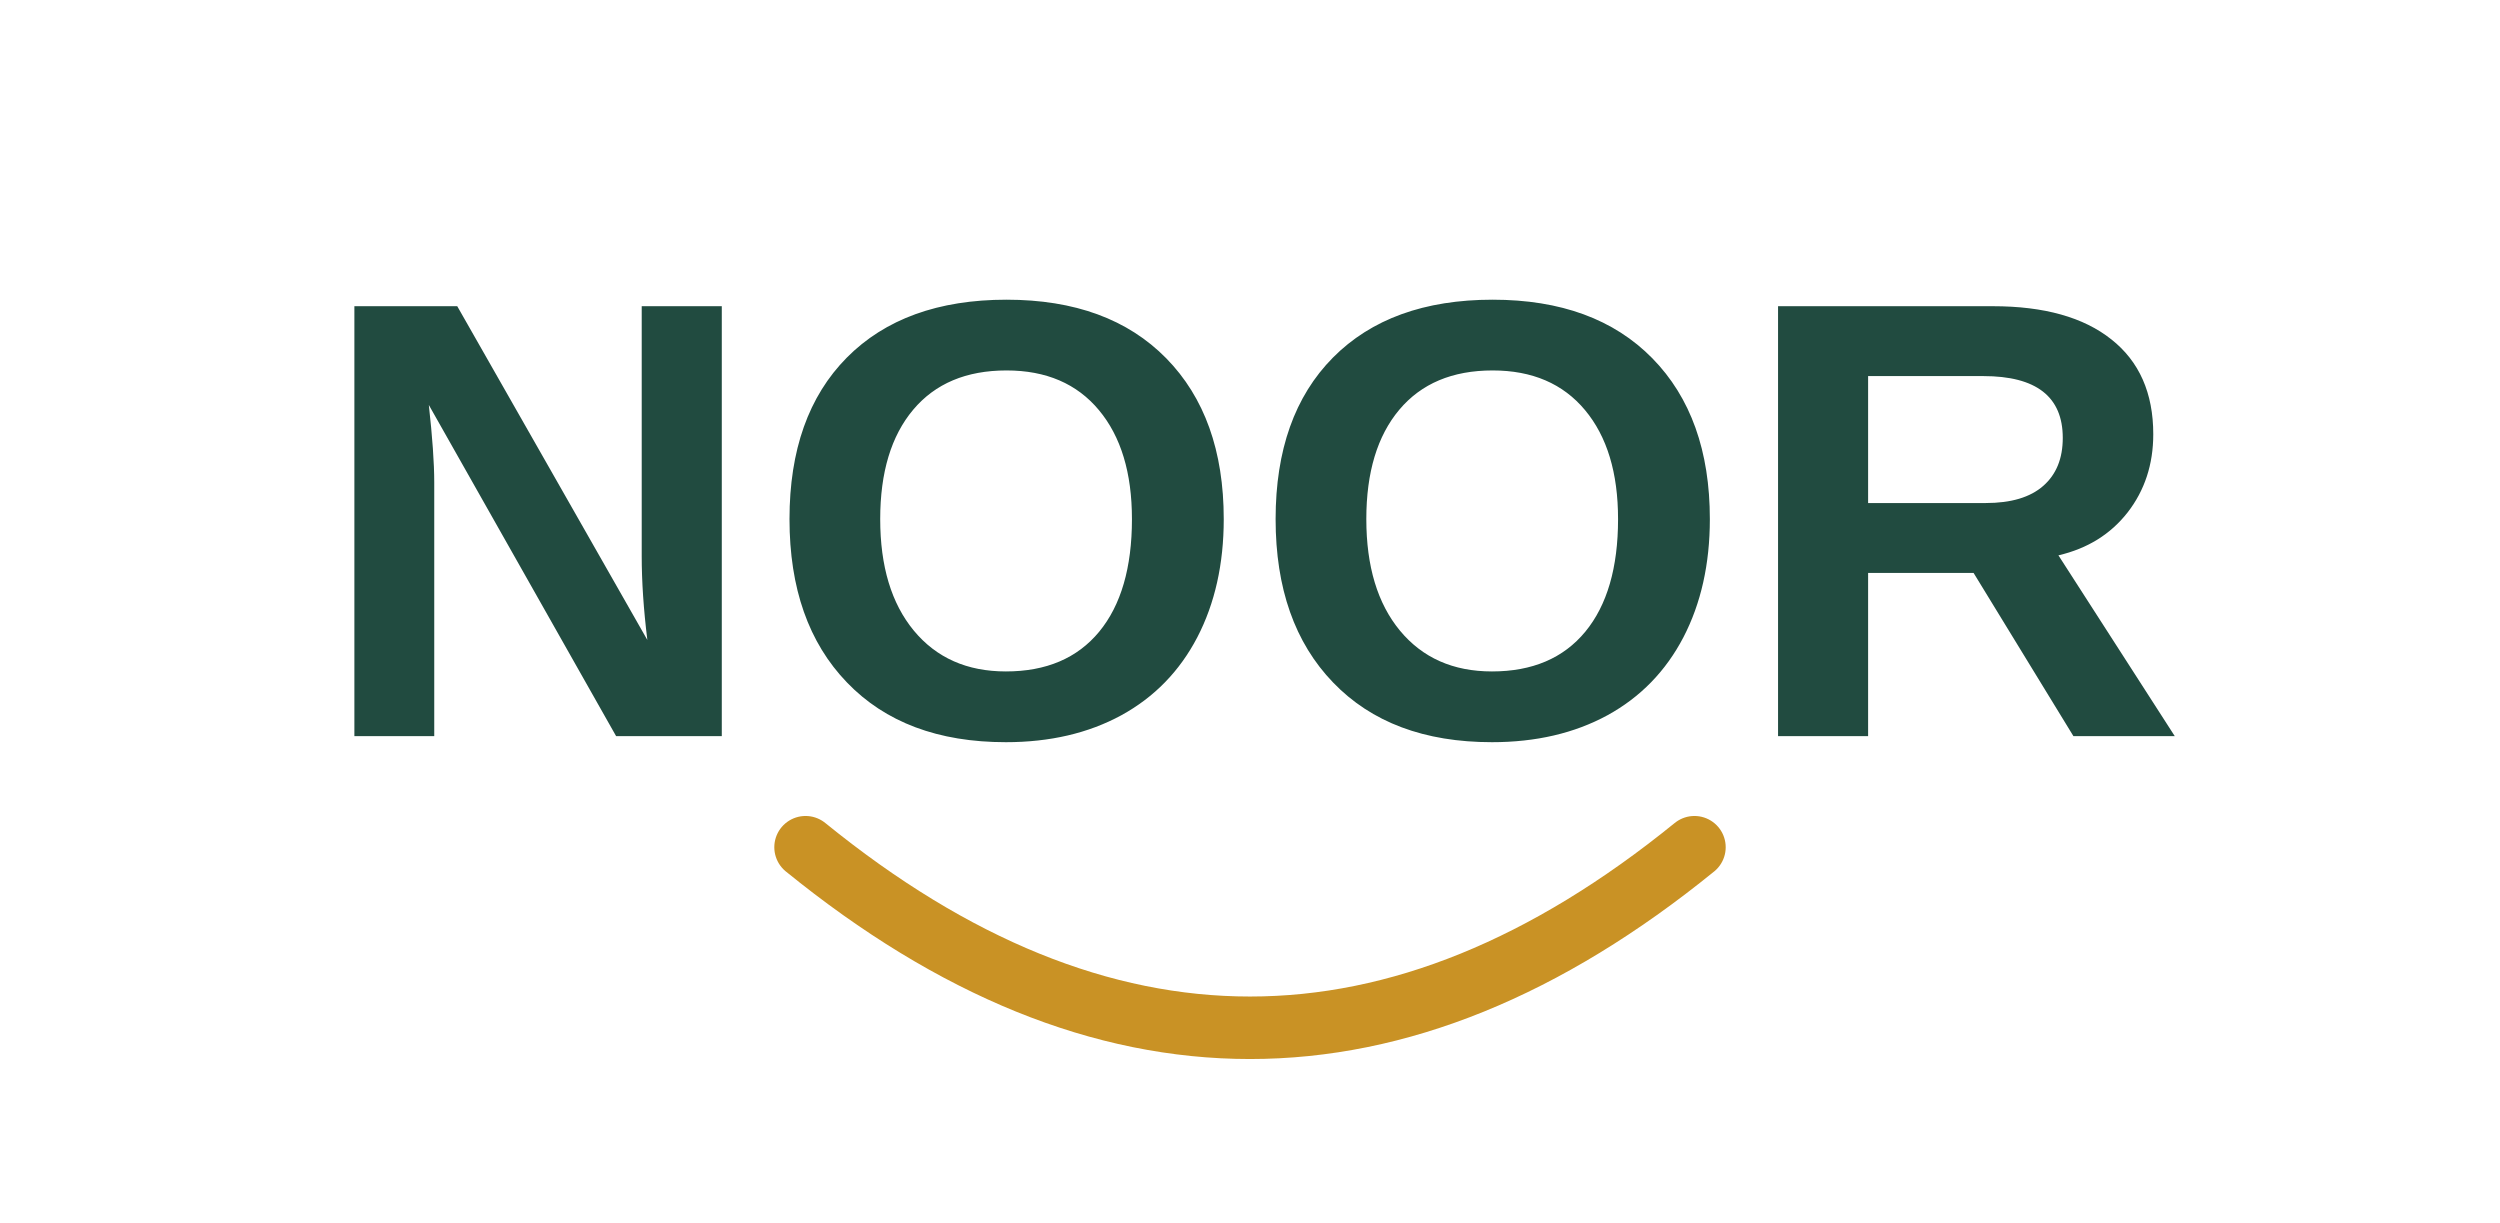
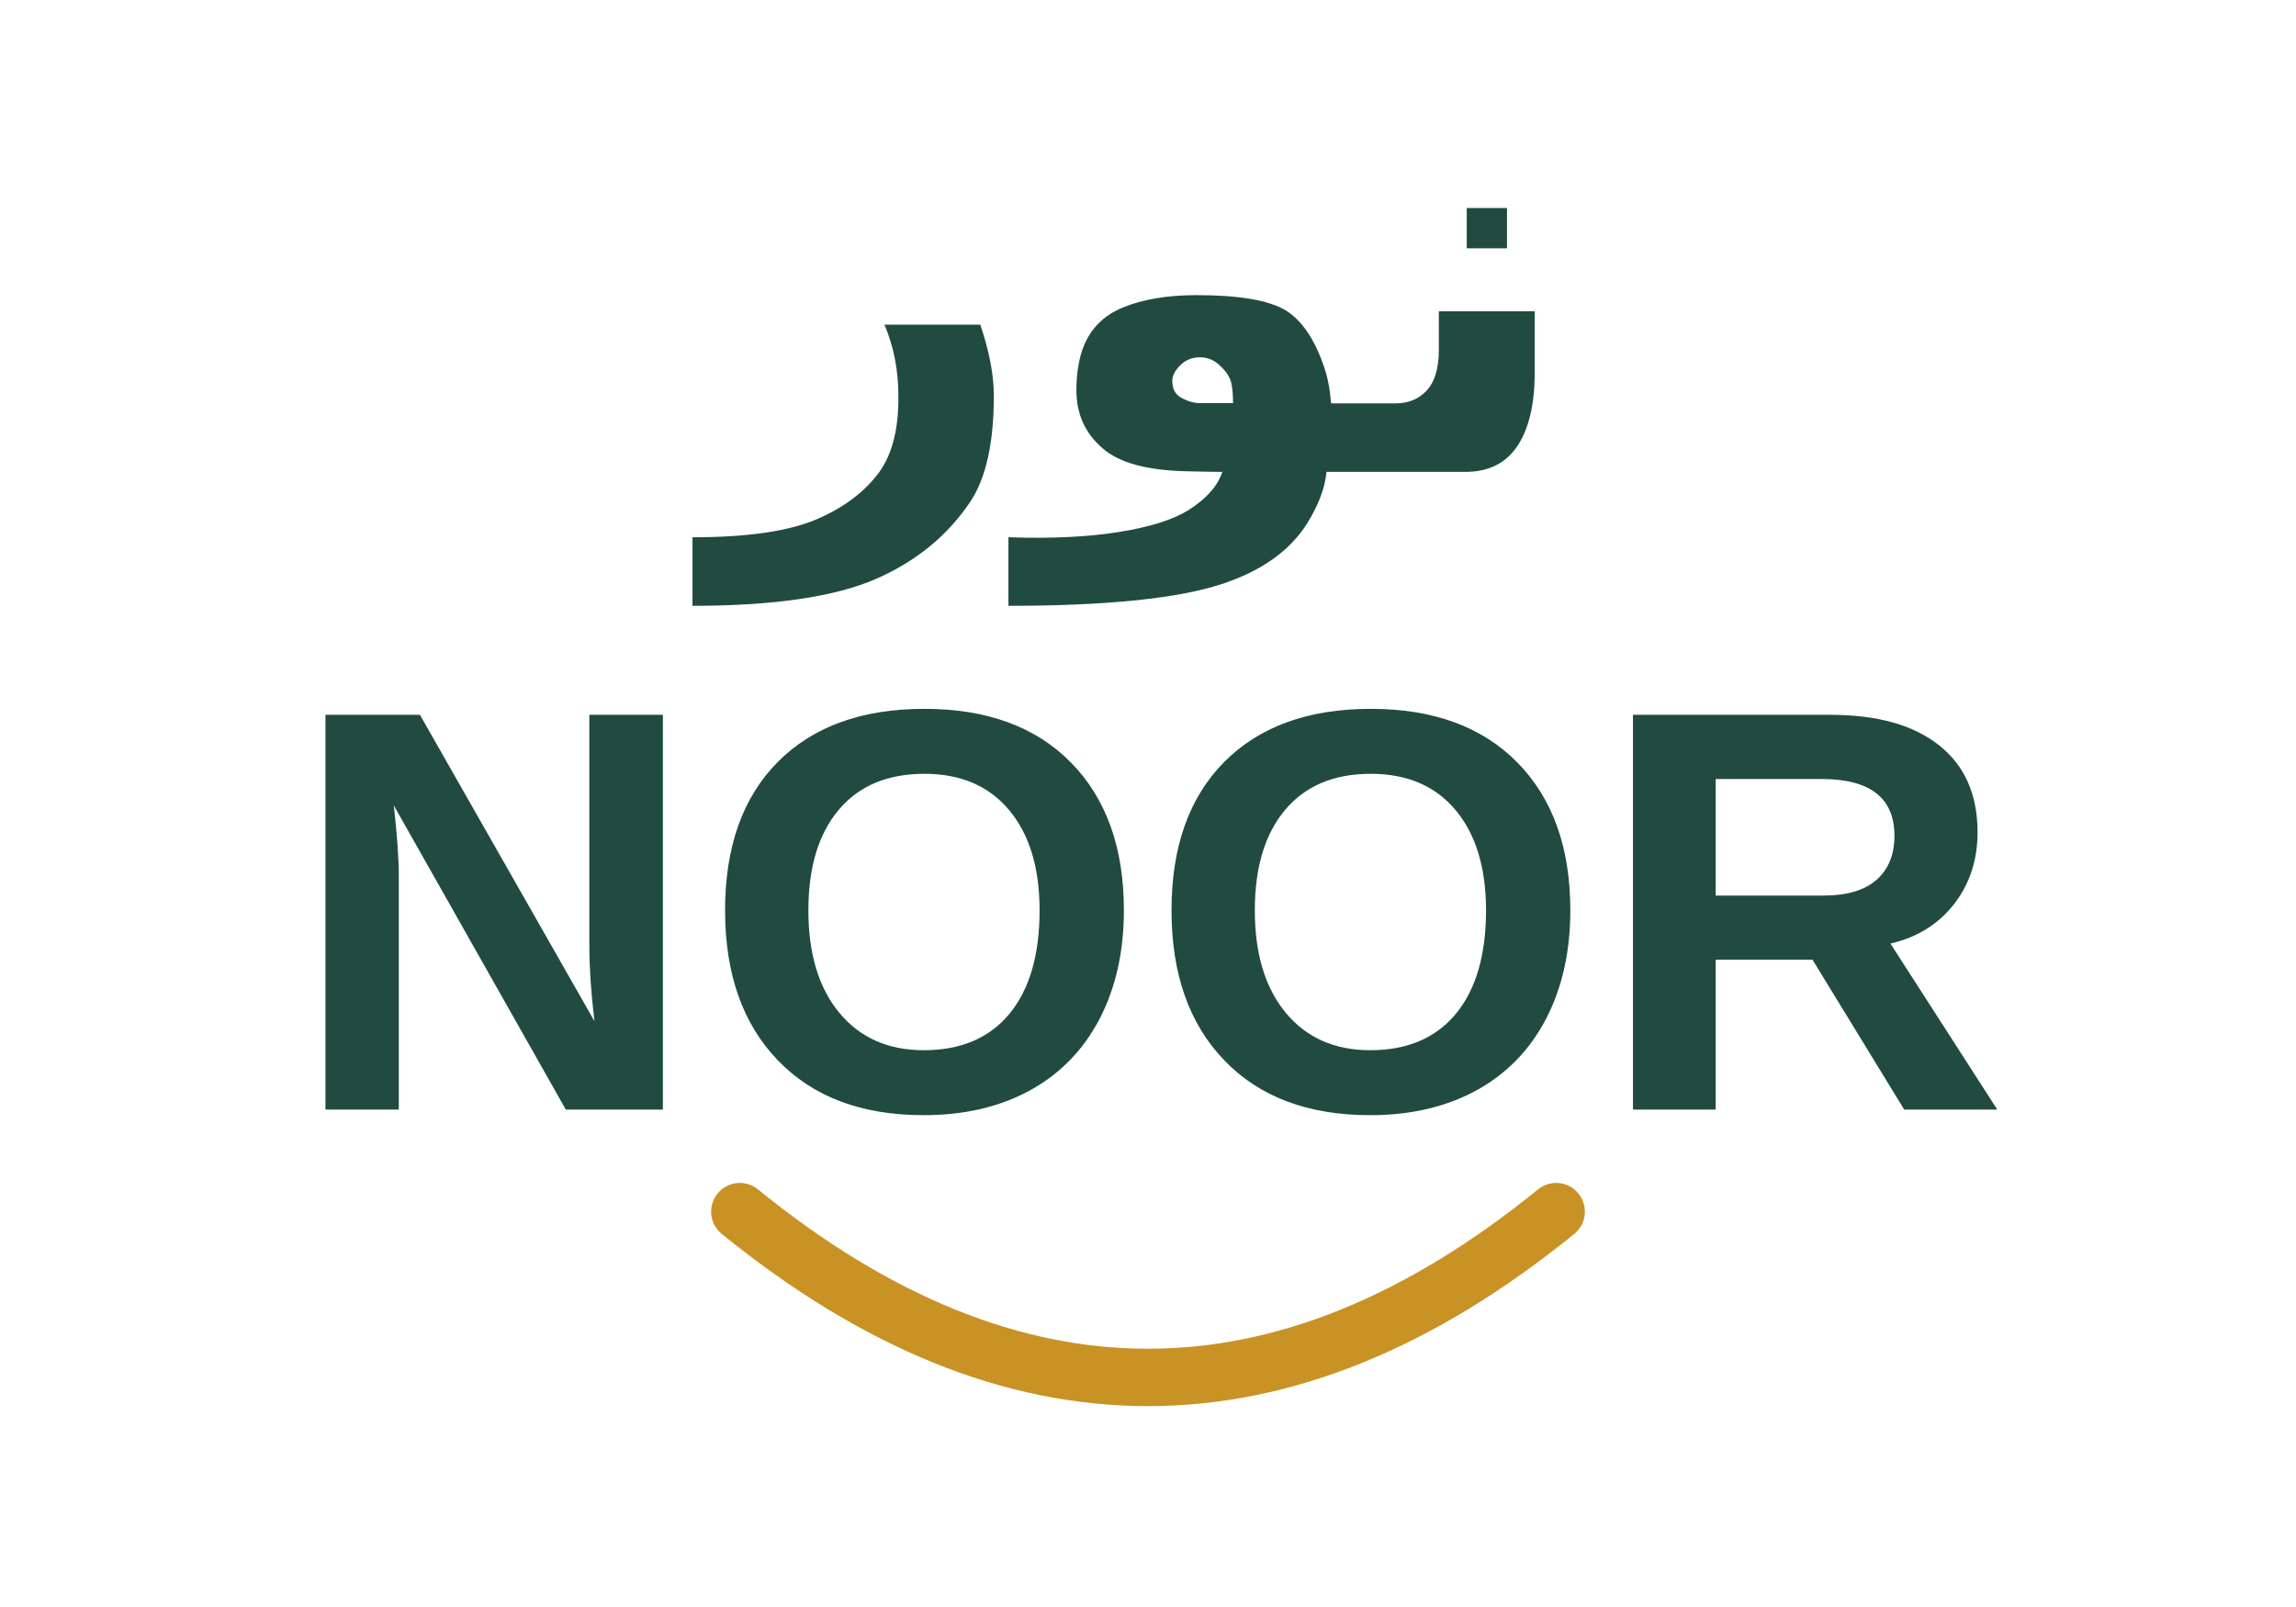
- <svg xmlns="http://www.w3.org/2000/svg" viewBox="0 0 180 88" role="img" aria-label="NOOR">
-   <g fill="#214b40" font-family="Arial,Helvetica,sans-serif" font-weight="700" font-size="45" text-anchor="middle">
-     <text x="90" y="53" textLength="148" lengthAdjust="spacingAndGlyphs">NOOR</text>
-   </g>
-   <path d="M58 61 Q90 87 122 61" fill="none" stroke="#c99225" stroke-width="4.5" stroke-linecap="round" />
+ <svg xmlns="http://www.w3.org/2000/svg" viewBox="0 0 180 126" role="img" aria-label="نور NOOR">
+   <text x="90" y="37" direction="rtl" text-anchor="middle" font-family="Tahoma,Arial,sans-serif" font-size="43" font-weight="700" fill="#214b40">نور</text>
+   <text x="90" y="87" font-family="Arial,Helvetica,sans-serif" font-weight="700" font-size="45" text-anchor="middle" textLength="148" lengthAdjust="spacingAndGlyphs" fill="#214b40">NOOR</text>
+   <path d="M58 95 Q90 121 122 95" fill="none" stroke="#c99225" stroke-width="4.5" stroke-linecap="round" />
</svg>
